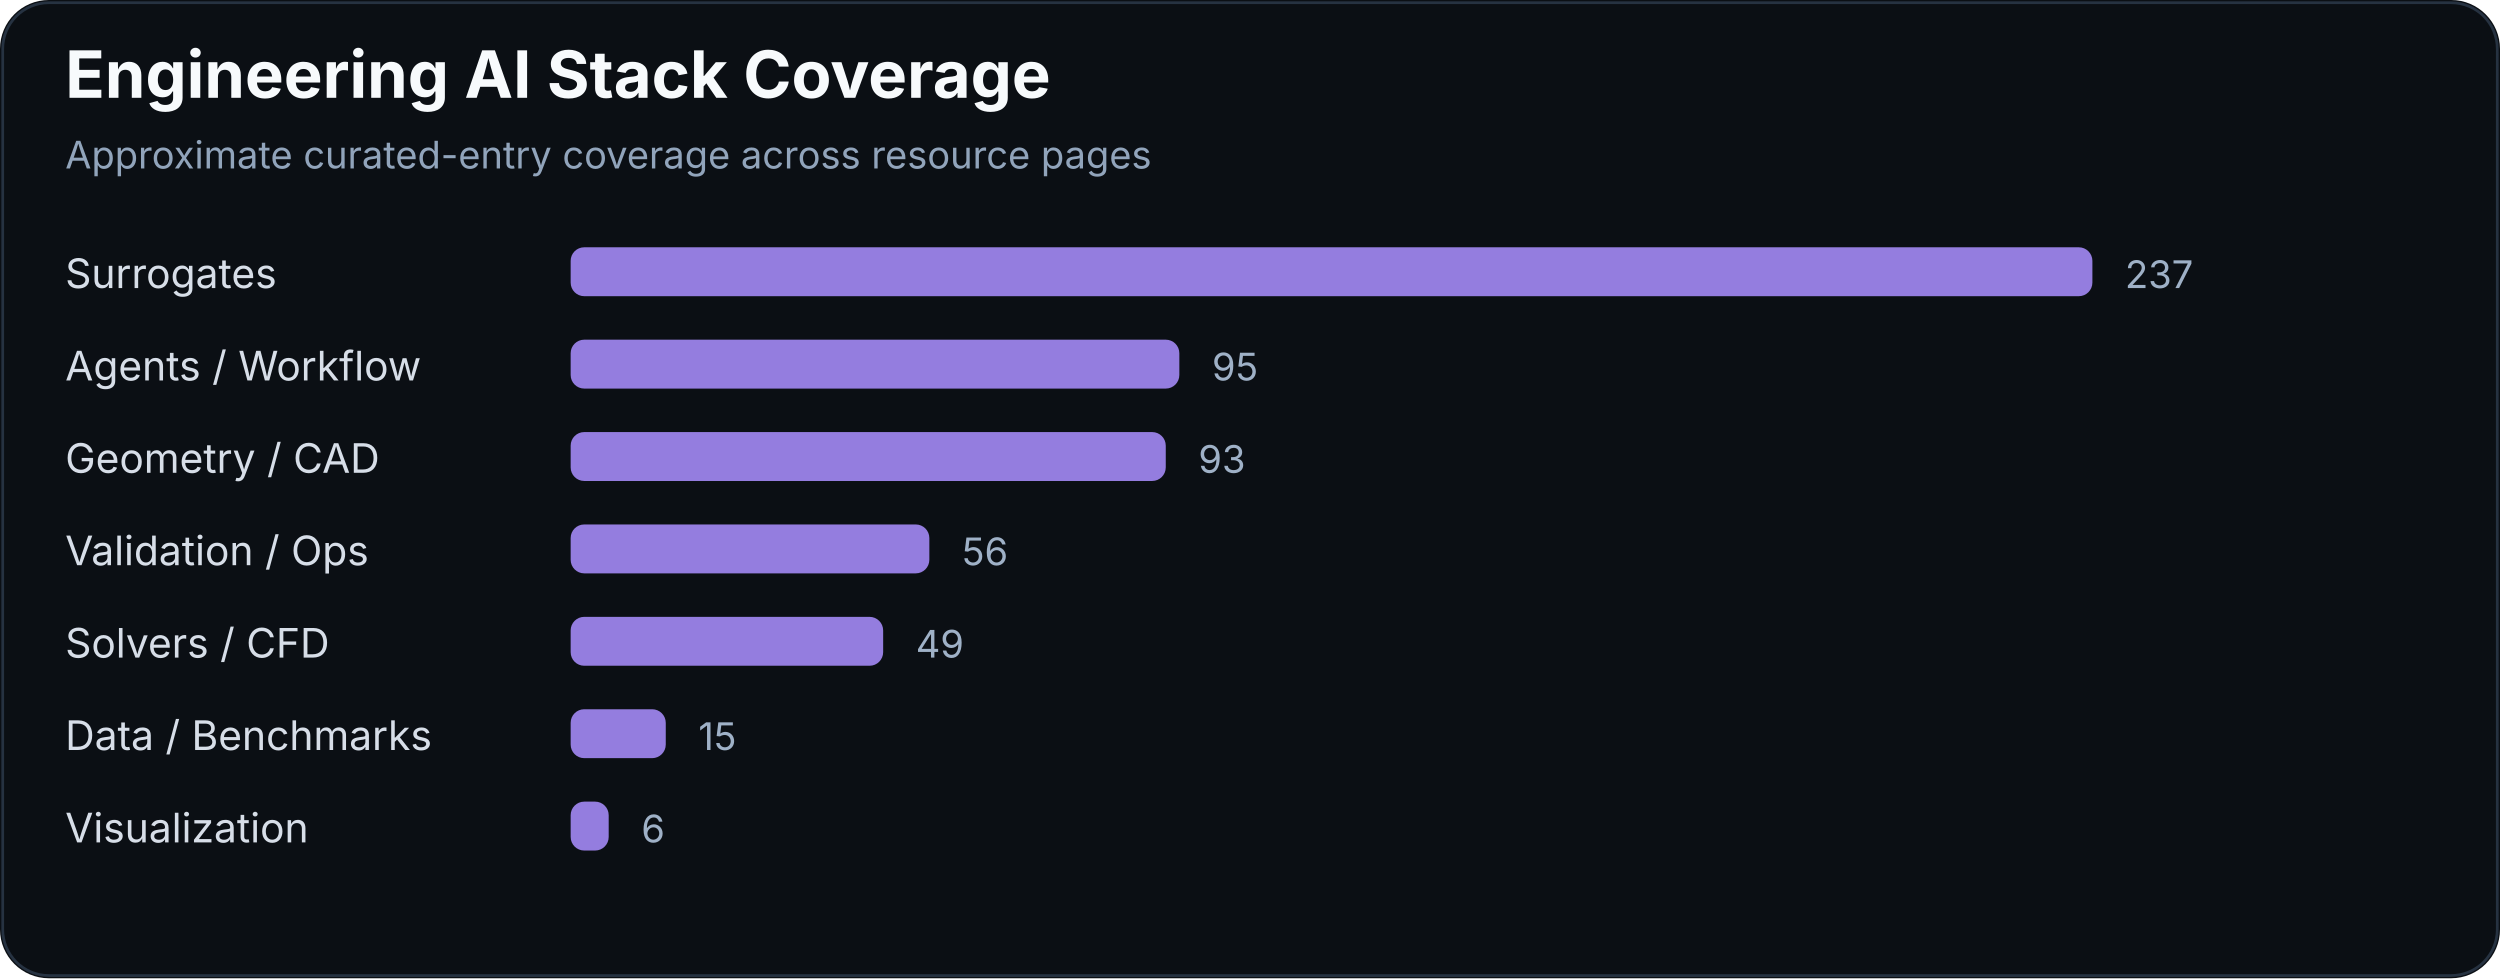
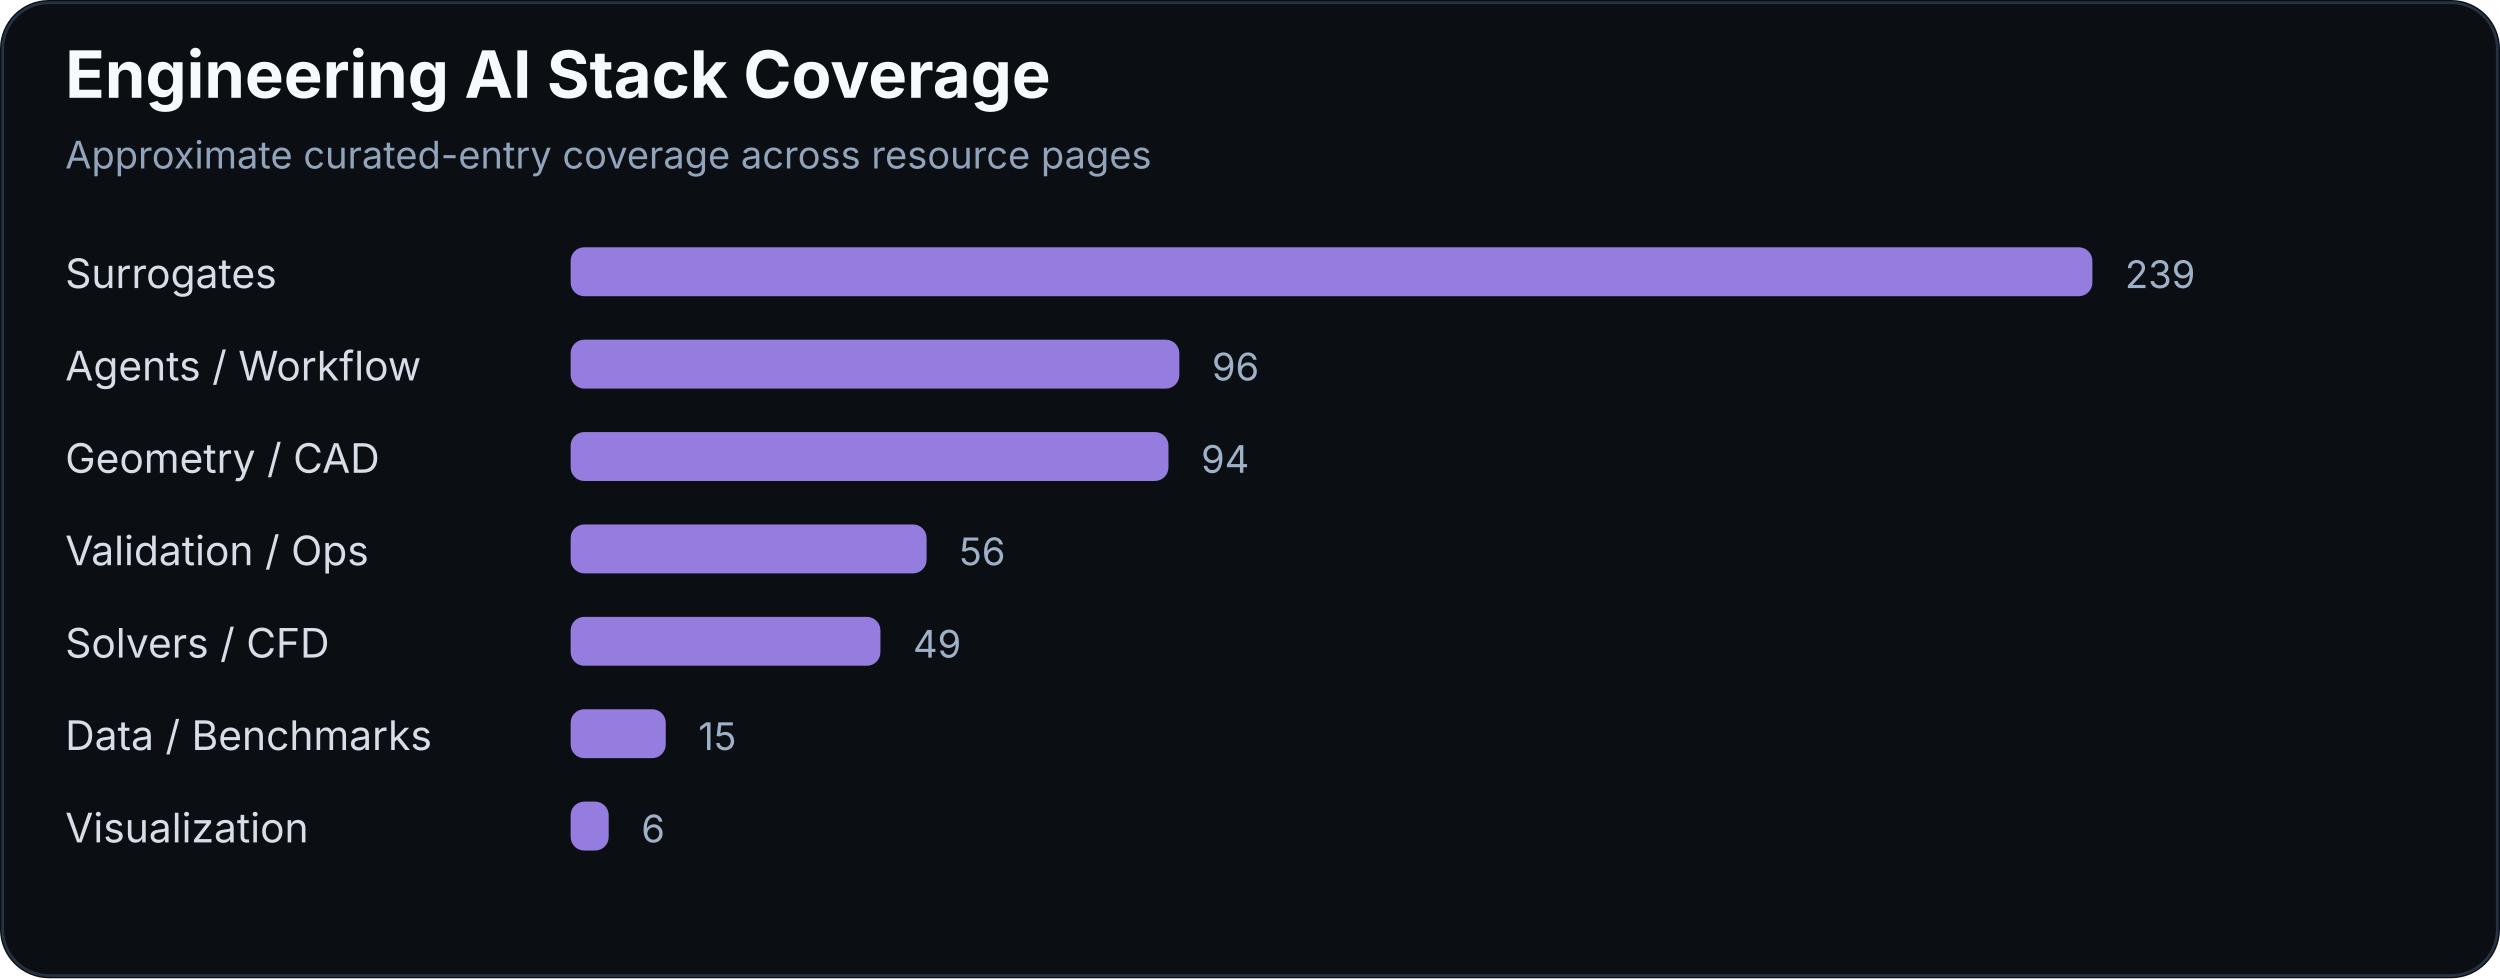
<svg xmlns="http://www.w3.org/2000/svg" width="920" height="360" viewBox="0 0 920 360">
  <rect width="100%" height="100%" rx="18" fill="#0b0f14" />
  <rect x="1" y="1" width="918" height="358" rx="17" fill="none" stroke="#263241" />
  <text x="24" y="36" font-size="24" font-family="Inter, ui-sans-serif, system-ui, -apple-system, Segoe UI, sans-serif" font-weight="700" fill="#f7fafc">Engineering AI Stack Coverage</text>
  <text x="24" y="62" font-size="14" font-family="Inter, ui-sans-serif, system-ui, -apple-system, Segoe UI, sans-serif" fill="#91a4bb">Approximate curated-entry coverage across resource pages</text>
  <g font-family="Inter, ui-sans-serif, system-ui, -apple-system, Segoe UI, sans-serif">
    <text x="24" y="106" font-size="15" fill="#d7dee8">Surrogates</text>
    <rect x="210" y="91" width="560" height="18" rx="5" fill="#a78bfa" opacity="0.88" />
-     <text x="782" y="106" font-size="14" fill="#9fb1c7">237</text>
+     <text x="782" y="106" font-size="14" fill="#9fb1c7">239</text>
    <text x="24" y="140" font-size="15" fill="#d7dee8">Agents / Workflow</text>
    <rect x="210" y="125" width="224" height="18" rx="5" fill="#a78bfa" opacity="0.88" />
-     <text x="446" y="140" font-size="14" fill="#9fb1c7">95</text>
+     <text x="446" y="140" font-size="14" fill="#9fb1c7">96</text>
    <text x="24" y="174" font-size="15" fill="#d7dee8">Geometry / CAD</text>
-     <rect x="210" y="159" width="219" height="18" rx="5" fill="#a78bfa" opacity="0.88" />
-     <text x="441" y="174" font-size="14" fill="#9fb1c7">93</text>
+     <rect x="210" y="159" width="220" height="18" rx="5" fill="#a78bfa" opacity="0.88" />
+     <text x="442" y="174" font-size="14" fill="#9fb1c7">94</text>
    <text x="24" y="208" font-size="15" fill="#d7dee8">Validation / Ops</text>
-     <rect x="210" y="193" width="132" height="18" rx="5" fill="#a78bfa" opacity="0.88" />
-     <text x="354" y="208" font-size="14" fill="#9fb1c7">56</text>
+     <rect x="210" y="193" width="131" height="18" rx="5" fill="#a78bfa" opacity="0.88" />
+     <text x="353" y="208" font-size="14" fill="#9fb1c7">56</text>
    <text x="24" y="242" font-size="15" fill="#d7dee8">Solvers / CFD</text>
-     <rect x="210" y="227" width="115" height="18" rx="5" fill="#a78bfa" opacity="0.88" />
-     <text x="337" y="242" font-size="14" fill="#9fb1c7">49</text>
+     <rect x="210" y="227" width="114" height="18" rx="5" fill="#a78bfa" opacity="0.88" />
+     <text x="336" y="242" font-size="14" fill="#9fb1c7">49</text>
    <text x="24" y="276" font-size="15" fill="#d7dee8">Data / Benchmarks</text>
    <rect x="210" y="261" width="35" height="18" rx="5" fill="#a78bfa" opacity="0.88" />
    <text x="257" y="276" font-size="14" fill="#9fb1c7">15</text>
    <text x="24" y="310" font-size="15" fill="#d7dee8">Visualization</text>
    <rect x="210" y="295" width="14" height="18" rx="5" fill="#a78bfa" opacity="0.88" />
    <text x="236" y="310" font-size="14" fill="#9fb1c7">6</text>
  </g>
</svg>
